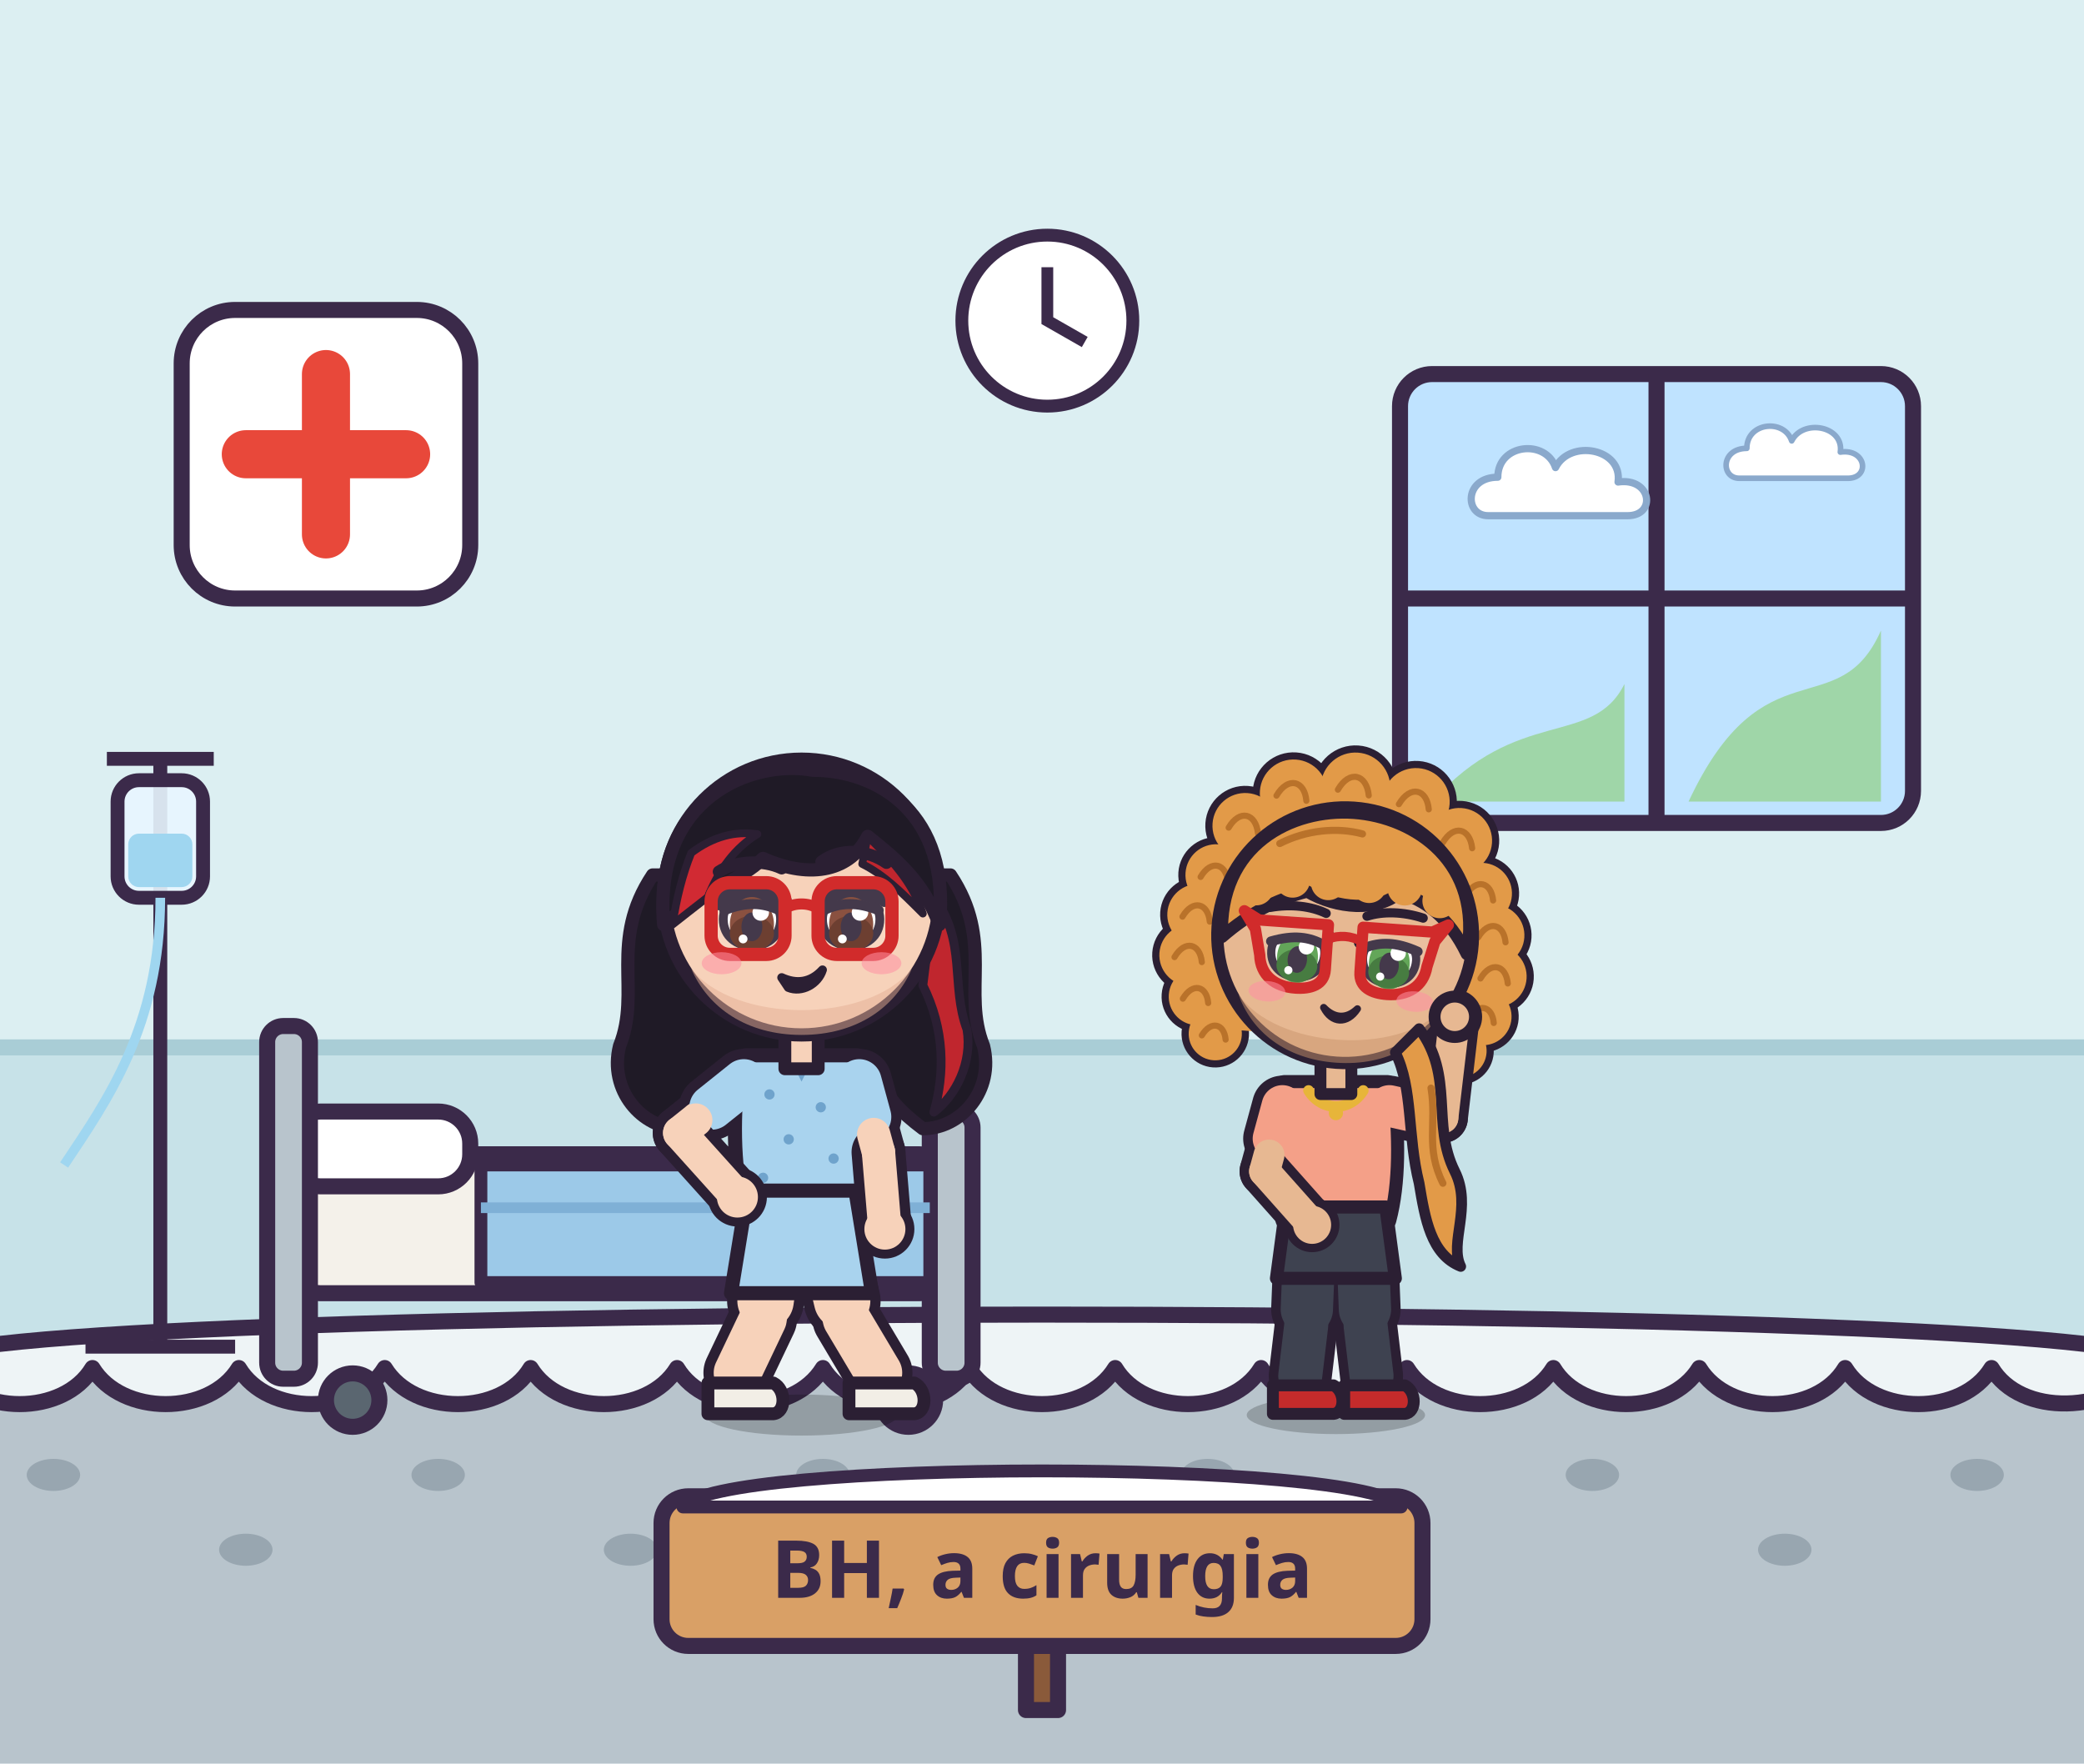
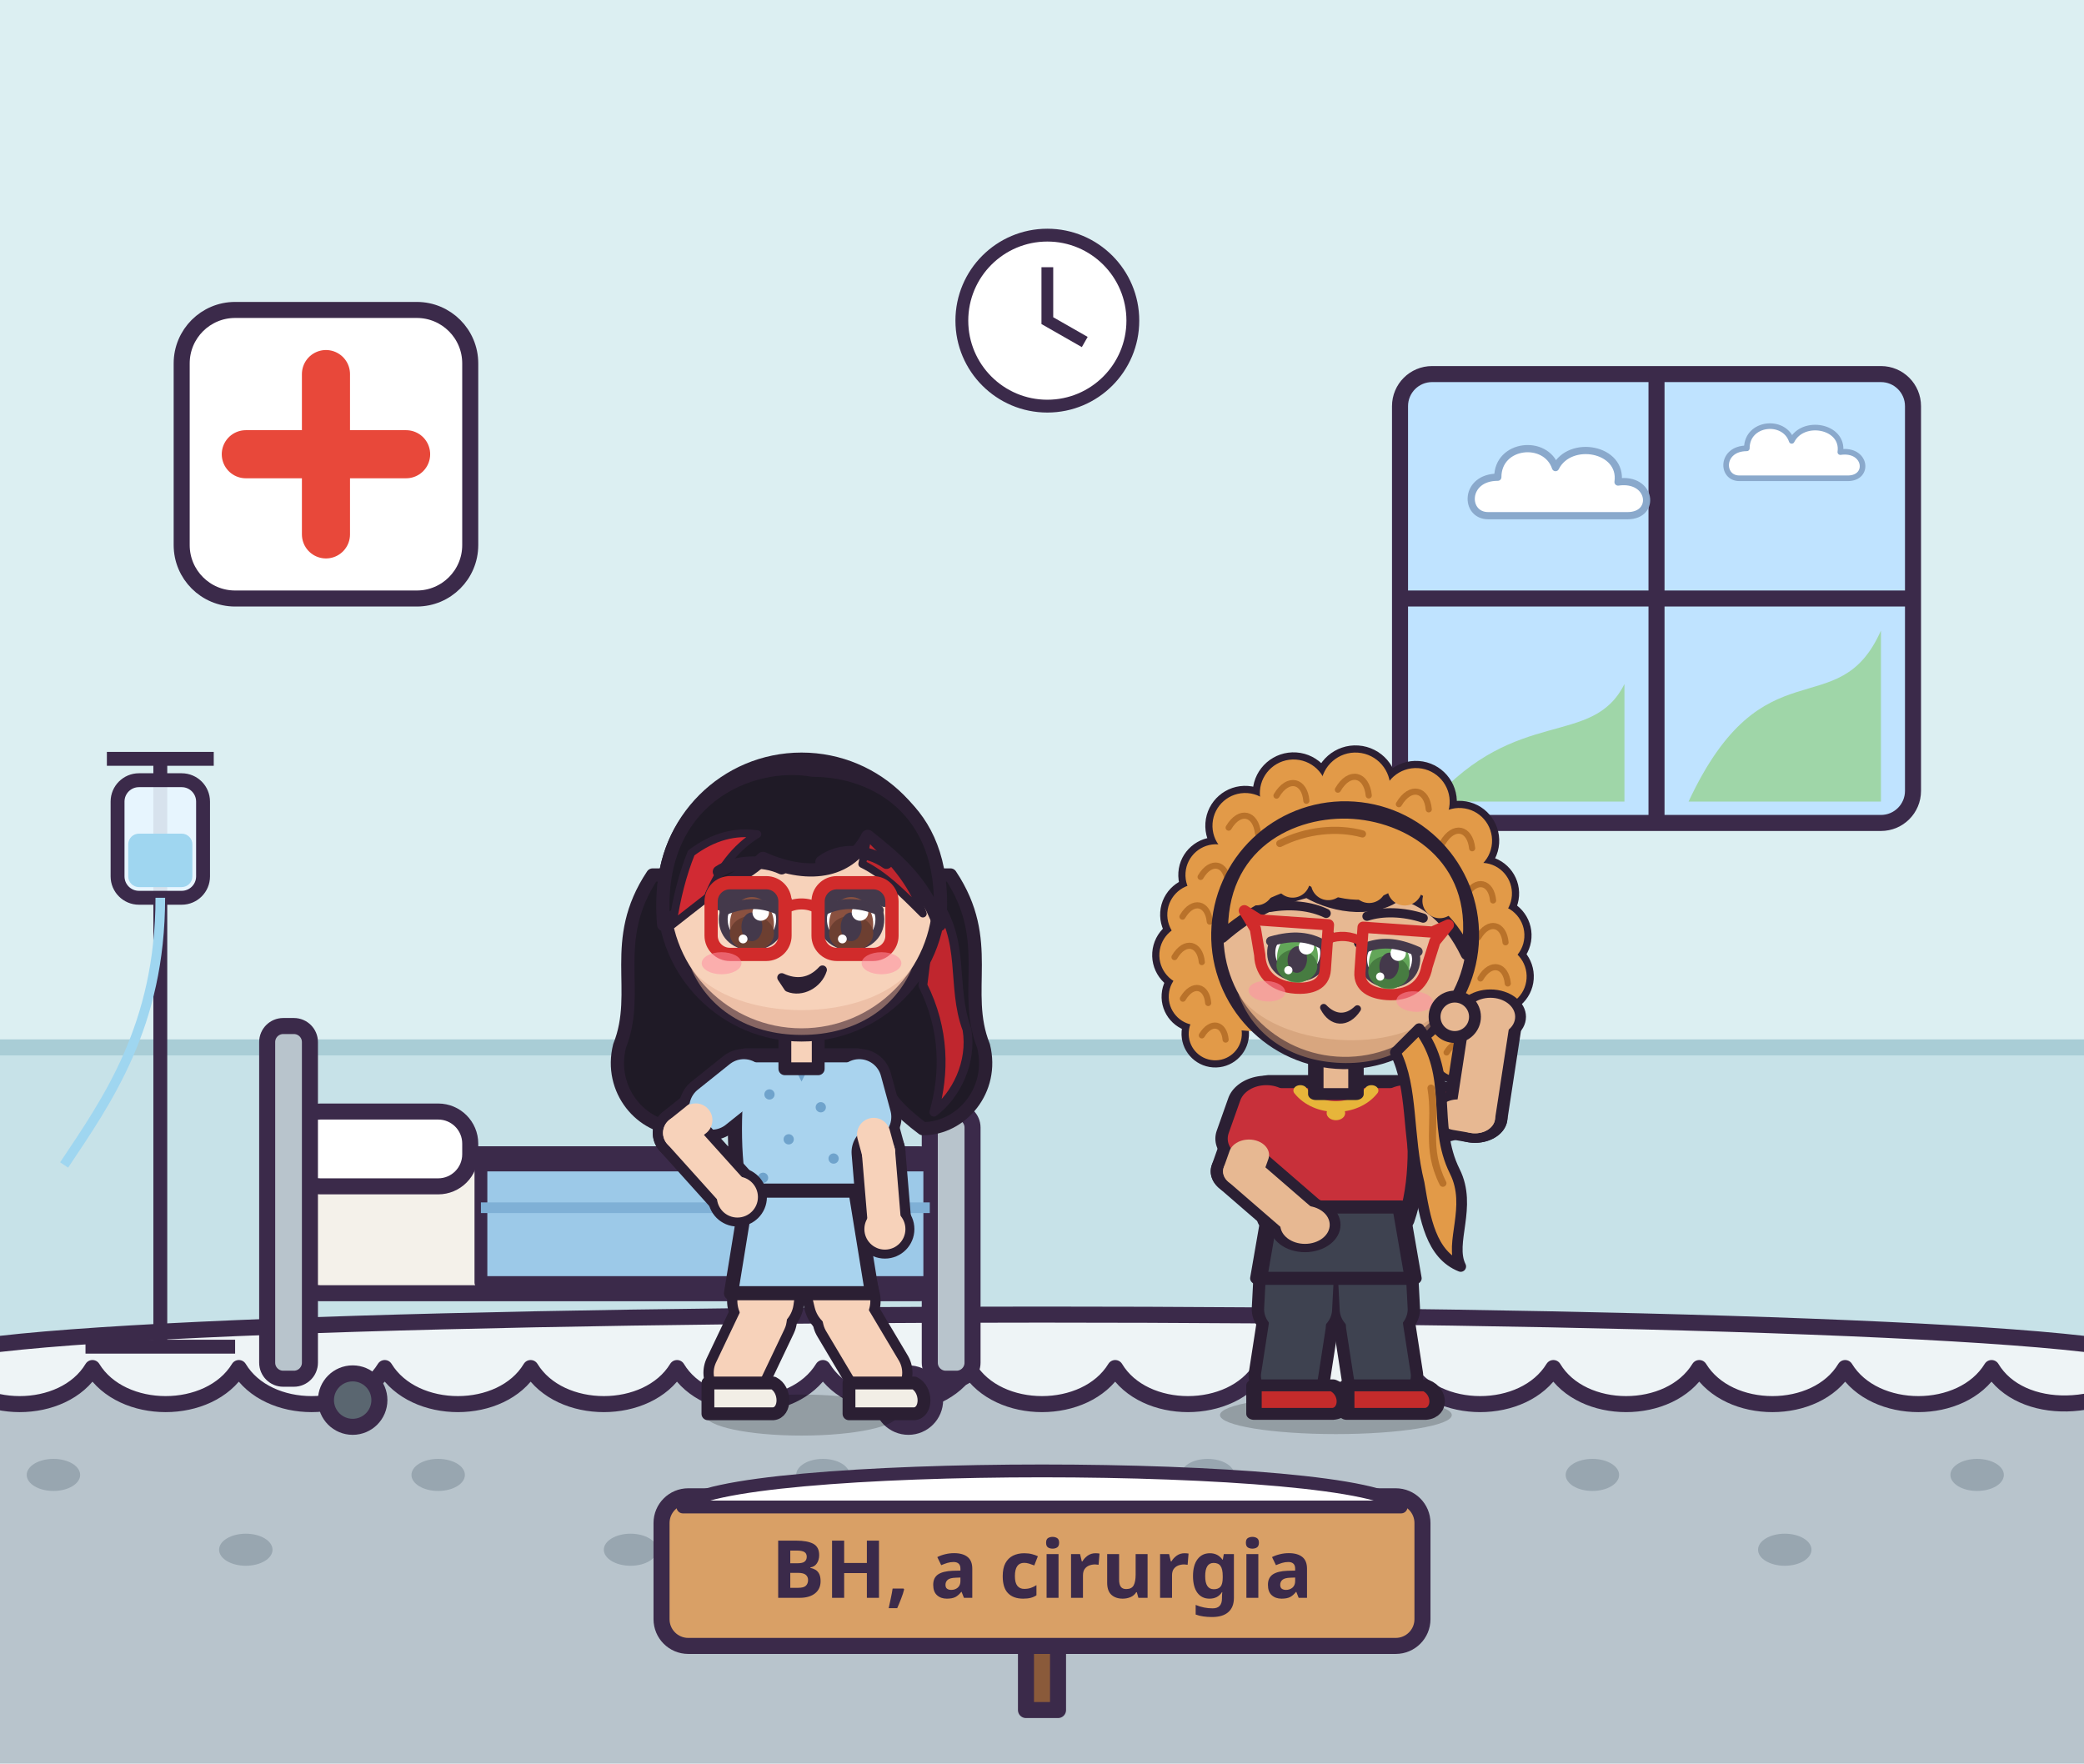
<svg xmlns="http://www.w3.org/2000/svg" viewBox="0 0 390 330" width="100%" height="100%" preserveAspectRatio="xMidYMax slice">
  <rect width="390" height="330" fill="#DCEFF2" />
  <rect y="196" width="390" height="60" fill="#C7E2E8" />
  <path d="M0 196 L390 196" stroke="#A9CDD6" stroke-width="3" />
  <g stroke="#3b2a4a" stroke-width="3" stroke-linejoin="round">
    <rect x="262" y="70" width="96" height="84" rx="6" fill="#BFE3FF" />
    <path d="M310 70 L310 154 M262 112 L358 112" fill="none" stroke-width="3" />
    <path d="M268 150 C284 132 298 140 304 128 L304 150 Z" fill="#9FD6A8" stroke="none" />
    <path d="M316 150 C330 120 344 136 352 118 L352 150 Z" fill="#9FD6A8" stroke="none" />
  </g>
  <path transform="translate(292 92) scale(0.45)" d="M-30 10 C-40 10 -40 -6 -26 -6 C-26 -20 -6 -22 -2 -10 C4 -22 26 -18 24 -4 C38 -6 40 10 28 10 Z" fill="#fff" stroke="#8aa9cc" stroke-width="3" stroke-linejoin="round" />
  <path transform="translate(336 86) scale(0.35)" d="M-30 10 C-40 10 -40 -6 -26 -6 C-26 -20 -6 -22 -2 -10 C4 -22 26 -18 24 -4 C38 -6 40 10 28 10 Z" fill="#fff" stroke="#8aa9cc" stroke-width="3" stroke-linejoin="round" />
  <g stroke="#3b2a4a" stroke-width="3">
    <rect x="34" y="58" width="54" height="54" rx="10" fill="#fff" />
    <path d="M61 70 L61 100 M46 85 L76 85" fill="none" stroke="#E8483A" stroke-width="9" stroke-linecap="round" />
  </g>
  <g stroke="#3b2a4a" stroke-width="2.4">
    <circle cx="196" cy="60" r="16" fill="#fff" />
    <path d="M196 50 L196 60 L203 64" fill="none" stroke-width="2.2" />
  </g>
  <rect x="-10" y="252" width="410" height="90" rx="10" fill="#B8C4CC" stroke="#3b2a4a" stroke-width="3" />
  <ellipse cx="10" cy="276" rx="5" ry="3" fill="#98A6B0" stroke="none" />
  <ellipse cx="46" cy="290" rx="5" ry="3" fill="#98A6B0" stroke="none" />
  <ellipse cx="82" cy="276" rx="5" ry="3" fill="#98A6B0" stroke="none" />
  <ellipse cx="118" cy="290" rx="5" ry="3" fill="#98A6B0" stroke="none" />
  <ellipse cx="154" cy="276" rx="5" ry="3" fill="#98A6B0" stroke="none" />
  <ellipse cx="190" cy="290" rx="5" ry="3" fill="#98A6B0" stroke="none" />
  <ellipse cx="226" cy="276" rx="5" ry="3" fill="#98A6B0" stroke="none" />
  <ellipse cx="262" cy="290" rx="5" ry="3" fill="#98A6B0" stroke="none" />
  <ellipse cx="298" cy="276" rx="5" ry="3" fill="#98A6B0" stroke="none" />
  <ellipse cx="334" cy="290" rx="5" ry="3" fill="#98A6B0" stroke="none" />
  <ellipse cx="370" cy="276" rx="5" ry="3" fill="#98A6B0" stroke="none" />
  <path d="M-14 255 C-14 243 404 243 404 255 C394.5 265 378.1 265 372.7 256 C367.2 265 350.8 265 345.3 256 C339.9 265 323.5 265 318.0 256 C312.5 265 296.1 265 290.7 256 C285.2 265 268.8 265 263.3 256 C257.9 265 241.5 265 236.0 256 C230.5 265 214.1 265 208.7 256 C203.2 265 186.8 265 181.3 256 C175.9 265 159.5 265 154.0 256 C148.5 265 132.1 265 126.7 256 C121.2 265 104.8 265 99.3 256 C93.9 265 77.5 265 72.0 256 C66.5 265 50.1 265 44.7 256 C39.2 265 22.8 265 17.3 256 C11.9 265 -4.5 265 -10.0 256 Z" fill="#EEF4F6" stroke="#3b2a4a" stroke-width="3" stroke-linejoin="round" />
  <g transform="translate(116 222)" stroke="#3b2a4a" stroke-width="3" stroke-linejoin="round">
    <rect x="-62" y="-6" width="124" height="26" rx="6" fill="#F4F1EA" />
    <rect x="-62" y="-14" width="34" height="14" rx="6" fill="#fff" />
    <rect x="-66" y="-30" width="8" height="66" rx="3" fill="#B8C4CC" />
    <rect x="58" y="-14" width="8" height="50" rx="3" fill="#B8C4CC" />
    <path d="M-26 -4 L58 -4 L58 18 L-26 18 Z" fill="#9CC9E8" stroke-width="2.4" />
    <path d="M-26 4 L58 4" fill="none" stroke="#7FB0D6" stroke-width="2" />
    <circle cx="-50" cy="40" r="5" fill="#5A6670" />
    <circle cx="54" cy="40" r="5" fill="#5A6670" />
  </g>
  <g transform="translate(30 212)" stroke="#3b2a4a" stroke-width="2.6" stroke-linejoin="round">
    <path d="M0 -70 L0 40 M-14 40 L14 40" fill="none" />
    <path d="M-10 -70 L10 -70" fill="none" />
    <rect x="-8" y="-66" width="16" height="22" rx="4" fill="#E8F6FF" fill-opacity=".9" />
    <rect x="-6" y="-56" width="12" height="10" rx="2" fill="#9FD6F0" stroke="none" />
    <path d="M0 -44 C0 -20 -10 -6 -18 6" fill="none" stroke="#9FD6F0" stroke-width="1.8" />
  </g>
  <g transform="translate(150 194) scale(1.2)" stroke-linejoin="round" stroke-linecap="round">
    <g transform="translate(0 -23.5) rotate(0 0 24) scale(.86)" stroke="#2B1F33" stroke-width="2.4">
      <path d="M-27 -2 C-35 10 -29 19 -33 29 C-35 37 -29 44 -22 44 C-18 41 -15 38 -14 34 L14 34 C15 38 18 41 22 44 C29 44 35 37 33 29 C29 19 35 10 27 -2 Z" fill="#1F1A26" />
      <path d="M24 2 C30 10 27 18 30 26 C31 32 28 38 24 41 C26 34 26 26 22 18 Z" fill="#C0262E" stroke-width="1.6" />
    </g>
    <ellipse cx="0" cy="59" rx="15" ry="3.2" fill="#000" opacity=".2" />
    <path d="M-4.60 34.00 L-6.00 44.00 L-10.00 52.40" fill="none" stroke="#2B1F33" stroke-width="10.6" stroke-linecap="round" stroke-linejoin="round" />
    <path d="M4.60 34.00 L7.00 44.00 L12.00 52.40" fill="none" stroke="#2B1F33" stroke-width="10.6" stroke-linecap="round" stroke-linejoin="round" />
    <path d="M-4.60 34.00 L-5.61 41.20" fill="none" stroke="#2B1F33" stroke-width="12.0" stroke-linecap="round" stroke-linejoin="round" />
    <path d="M4.60 34.00 L6.33 41.20" fill="none" stroke="#2B1F33" stroke-width="12.0" stroke-linecap="round" stroke-linejoin="round" />
    <path d="M-4.60 34.00 L-6.00 44.00 L-10.00 52.40" fill="none" stroke="#F7D2BA" stroke-width="7.4" stroke-linecap="round" stroke-linejoin="round" />
    <path d="M4.60 34.00 L7.00 44.00 L12.00 52.40" fill="none" stroke="#F7D2BA" stroke-width="7.4" stroke-linecap="round" stroke-linejoin="round" />
    <path d="M-4.60 34.00 L-5.61 41.20" fill="none" stroke="#F7D2BA" stroke-width="8.8" stroke-linecap="round" stroke-linejoin="round" />
    <path d="M4.60 34.00 L6.33 41.20" fill="none" stroke="#F7D2BA" stroke-width="8.8" stroke-linecap="round" stroke-linejoin="round" />
    <path d="M-14.6 54 L-4.4 54 C-2.4 55 -2.4 58.6 -4.4 58.8 L-14.6 58.8 Z" fill="#F2EEE6" stroke="#2B1F33" stroke-width="2" />
    <path d="M7.4 54 L17.6 54 C19.6 55 19.6 58.6 17.6 58.8 L7.4 58.8 Z" fill="#F2EEE6" stroke="#2B1F33" stroke-width="2" />
    <path d="M-9.00 7.00 L-19.00 15.00" fill="none" stroke="#2B1F33" stroke-width="8.4" stroke-linecap="round" stroke-linejoin="round" />
    <path d="M9.00 7.00 L12.00 18.00" fill="none" stroke="#2B1F33" stroke-width="8.4" stroke-linecap="round" stroke-linejoin="round" />
    <path d="M-9.00 7.00 L-14.00 11.00" fill="none" stroke="#2B1F33" stroke-width="10.2" stroke-linecap="round" stroke-linejoin="round" />
    <path d="M9.00 7.00 L10.50 12.50" fill="none" stroke="#2B1F33" stroke-width="10.2" stroke-linecap="round" stroke-linejoin="round" />
    <path d="M-8.6 4 C-9.6 12 -9.6 20 -8 26 L8 26 C9.6 20 9.6 12 8.6 4 Z" fill="#2B1F33" stroke="#2B1F33" stroke-width="4.4" />
    <path d="M-9.00 7.00 L-19.00 15.00" fill="none" stroke="#F7D2BA" stroke-width="5.2" stroke-linecap="round" stroke-linejoin="round" />
    <path d="M9.00 7.00 L12.00 18.00" fill="none" stroke="#F7D2BA" stroke-width="5.2" stroke-linecap="round" stroke-linejoin="round" />
    <path d="M-8.6 4 C-9.6 12 -9.6 20 -8 26 L8 26 C9.6 20 9.6 12 8.6 4 Z" fill="#A9D3EE" stroke="none" />
    <path d="M-9.00 7.00 L-14.00 11.00" fill="none" stroke="#A9D3EE" stroke-width="7" stroke-linecap="round" stroke-linejoin="round" />
    <path d="M9.00 7.00 L10.50 12.50" fill="none" stroke="#A9D3EE" stroke-width="7" stroke-linecap="round" stroke-linejoin="round" />
    <circle cx="-5" cy="9" r=".8" fill="#6FA3CC" stroke="none" />
    <circle cx="3" cy="11" r=".8" fill="#6FA3CC" stroke="none" />
    <circle cx="-2" cy="16" r=".8" fill="#6FA3CC" stroke="none" />
    <circle cx="5" cy="19" r=".8" fill="#6FA3CC" stroke="none" />
    <circle cx="-6" cy="22" r=".8" fill="#6FA3CC" stroke="none" />
    <circle cx="1" cy="25" r=".8" fill="#6FA3CC" stroke="none" />
    <circle cx="-3" cy="30" r=".8" fill="#6FA3CC" stroke="none" />
    <circle cx="4" cy="32" r=".8" fill="#6FA3CC" stroke="none" />
    <path d="M-1 5 L1 5 L0 7 Z M-3 4 L3 4" fill="#6FA3CC" stroke="none" />
    <path d="M-8.4 24 L8.4 24 L11 40 L-11 40 Z" fill="#A9D3EE" stroke="#2B1F33" stroke-width="2.2" />
    <rect x="-2.6" y="-1" width="5.2" height="6" fill="#F7D2BA" stroke="#2B1F33" stroke-width="2" />
    <path d="M-19.00 15.00 L-10.00 25.00" fill="none" stroke="#2B1F33" stroke-width="8.4" stroke-linecap="round" stroke-linejoin="round" />
    <circle cx="-10.00" cy="25.00" r="4.6" fill="#2B1F33" />
    <path d="M-16.50 13.00 L-19.00 15.00" fill="none" stroke="#F7D2BA" stroke-width="5.2" stroke-linecap="round" stroke-linejoin="round" />
    <path d="M-19.00 15.00 L-10.00 25.00" fill="none" stroke="#F7D2BA" stroke-width="5.2" stroke-linecap="round" stroke-linejoin="round" />
    <circle cx="-10.00" cy="25.00" r="3.2" fill="#F7D2BA" />
    <path d="M12.00 18.00 L13.00 30.00" fill="none" stroke="#2B1F33" stroke-width="8.4" stroke-linecap="round" stroke-linejoin="round" />
    <circle cx="13.00" cy="30.00" r="4.6" fill="#2B1F33" />
    <path d="M11.25 15.25 L12.00 18.00" fill="none" stroke="#F7D2BA" stroke-width="5.2" stroke-linecap="round" stroke-linejoin="round" />
    <path d="M12.00 18.00 L13.00 30.00" fill="none" stroke="#F7D2BA" stroke-width="5.2" stroke-linecap="round" stroke-linejoin="round" />
    <circle cx="13.00" cy="30.00" r="3.2" fill="#F7D2BA" />
    <g transform="translate(0 -23.5) rotate(0 0 24) scale(.86)" stroke="#2B1F33" stroke-width="2.4">
      <circle cx="0" cy="2" r="25" fill="#F7D2BA" />
      <path d="M-20 15 C-12 25 12 25 20 15 C17 22 10 27 0 27 C-10 27 -17 22 -20 15 Z" fill="#E3AE93" stroke="none" opacity=".5" />
      <path d="M-25 7 C-27 -16 -9 -23 2 -21 C14 -21 27 -13 25 7 C22 -1 17 -5 12 -9 C9 -3 2 -1 -7 -5 C-11 -1 -18 1 -25 7 Z" fill="#1F1A26" />
      <path d="M-20 -6 C-16 -9 -12 -10 -8 -9.4 C-12 -7 -15 -3 -17 2 C-19.6 4 -21.6 5.6 -23.4 7 C-22.6 2 -21.6 -2 -20 -6 Z" fill="#D12A33" stroke-width="1.4" />
      <path d="M12 -9 C16 -5 20 -1 22 5 C18 1 15 -2 11 -4 Z" fill="#C0262E" stroke-width="1.4" />
      <path d="M-14.2 6 C-14.2 0.5 -3.8 0.5 -3.8 6 C-3.8 12.5 -14.2 12.5 -14.2 6 Z" fill="#fff" stroke-width="1.6" />
      <ellipse cx="-9" cy="7" rx="4" ry="5" fill="#7A3A26" stroke="none" />
      <ellipse cx="-9" cy="8.6" rx="4" ry="3.2" fill="#5A2516" stroke="none" />
      <ellipse cx="-9" cy="7.4" rx="1.9" ry="2.6" fill="#2B1F33" stroke="none" />
      <circle cx="-7.4" cy="4.8" r="1.5" fill="#fff" stroke="none" />
      <circle cx="-10.6" cy="9.6" r=".8" fill="#fff" stroke="none" />
      <path d="M-15 3.2 C-12 -.2 -6 -.2 -3 2.6" fill="none" stroke-width="2.4" />
      <path d="M-14.6 2.8 L-16.6 1.4" fill="none" stroke-width="1.6" />
      <path d="M3.8 6 C3.8 0.5 14.2 0.5 14.2 6 C14.2 12.5 3.8 12.5 3.8 6 Z" fill="#fff" stroke-width="1.6" />
      <ellipse cx="9" cy="7" rx="4" ry="5" fill="#7A3A26" stroke="none" />
      <ellipse cx="9" cy="8.6" rx="4" ry="3.2" fill="#5A2516" stroke="none" />
      <ellipse cx="9" cy="7.4" rx="1.9" ry="2.6" fill="#2B1F33" stroke="none" />
      <circle cx="10.6" cy="4.8" r="1.5" fill="#fff" stroke="none" />
      <circle cx="7.4" cy="9.6" r=".8" fill="#fff" stroke="none" />
      <path d="M3 3.2 C6 -.2 12 -.2 15 2.6" fill="none" stroke-width="2.4" />
      <path d="M14.6 2.8 L16.6 1.4" fill="none" stroke-width="1.6" />
      <path d="M-15 -2.6 C-12 -4.6 -7 -4.8 -3.6 -3.2" fill="none" stroke-width="2.2" />
      <path d="M3.6 -4.4 C7 -7 12 -6.6 15.4 -4.2" fill="none" stroke-width="2.2" />
      <path d="M-14 3.6 C-10 2.0 -7 2.2 -4 3.6 L-4 5.0 C-7 3.6 -10 3.6 -14 5.0 Z M4 3.6 C7 2.2 10 2.0 14 3.6 L14 5.0 C10 3.6 7 3.6 4 5.0 Z" fill="#F7D2BA" stroke="none" />
      <path d="M-14 4.4 C-10 2.8 -7 3.0 -4 4.4 M4 4.4 C7 3.0 10 2.8 14 4.4" fill="none" stroke-width="1.8" />
      <path d="M-3.6 16.6 C-1 17.8 1.6 17.6 3.8 15.2 C3 17.8 0 19.4 -2.4 18.4 Z" fill="#C8475A" stroke-width="1.6" />
      <rect x="-16.4" y="-.6" width="13.4" height="13" rx="3.4" fill="#fff" fill-opacity=".12" stroke="#D12B2B" stroke-width="2.4" />
      <rect x="3" y="-.6" width="13.4" height="13" rx="3.4" fill="#fff" fill-opacity=".12" stroke="#D12B2B" stroke-width="2.4" />
      <path d="M-3 4 C-1 3 1 3 3 4" fill="none" stroke="#D12B2B" stroke-width="2" />
      <ellipse cx="-14.5" cy="14" rx="3.6" ry="2" fill="#FF8FA3" opacity=".55" stroke="none" />
      <ellipse cx="14.5" cy="14" rx="3.6" ry="2" fill="#FF8FA3" opacity=".55" stroke="none" />
    </g>
  </g>
  <g transform="translate(250 199.1708) scale(1.11236)" stroke-linejoin="round" stroke-linecap="round">
    <g transform="translate(0 -23.5) rotate(4 0 24) scale(.86)" stroke="#2B1F33" stroke-width="2.4">
      <circle cx="-26" cy="-8" r="7.4" fill="#2B1F33" stroke="none" />
      <circle cx="-29" cy="0" r="7.4" fill="#2B1F33" stroke="none" />
      <circle cx="-30" cy="8" r="7.4" fill="#2B1F33" stroke="none" />
      <circle cx="-28" cy="16" r="7.0" fill="#2B1F33" stroke="none" />
      <circle cx="-24" cy="23" r="6.6" fill="#2B1F33" stroke="none" />
      <circle cx="26" cy="-8" r="7.4" fill="#2B1F33" stroke="none" />
      <circle cx="29" cy="0" r="7.4" fill="#2B1F33" stroke="none" />
      <circle cx="30" cy="8" r="7.4" fill="#2B1F33" stroke="none" />
      <circle cx="28" cy="16" r="7.0" fill="#2B1F33" stroke="none" />
      <circle cx="24" cy="23" r="6.6" fill="#2B1F33" stroke="none" />
      <circle cx="-21" cy="-18" r="7.8" fill="#2B1F33" stroke="none" />
      <circle cx="-12" cy="-25" r="8.0" fill="#2B1F33" stroke="none" />
      <circle cx="0" cy="-27" r="8.2" fill="#2B1F33" stroke="none" />
      <circle cx="12" cy="-25" r="8.0" fill="#2B1F33" stroke="none" />
      <circle cx="21" cy="-18" r="7.8" fill="#2B1F33" stroke="none" />
      <path d="M-26 -8 C-24 -22 24 -22 26 -8 L28 22 L-28 22 Z" fill="#E29A48" stroke="none" />
      <circle cx="-26" cy="-8" r="6" fill="#E29A48" stroke="none" />
      <circle cx="-29" cy="0" r="6" fill="#E29A48" stroke="none" />
      <circle cx="-30" cy="8" r="6" fill="#E29A48" stroke="none" />
      <circle cx="-28" cy="16" r="5.6" fill="#E29A48" stroke="none" />
      <circle cx="-24" cy="23" r="5.2" fill="#E29A48" stroke="none" />
      <circle cx="26" cy="-8" r="6" fill="#E29A48" stroke="none" />
      <circle cx="29" cy="0" r="6" fill="#E29A48" stroke="none" />
      <circle cx="30" cy="8" r="6" fill="#E29A48" stroke="none" />
      <circle cx="28" cy="16" r="5.6" fill="#E29A48" stroke="none" />
      <circle cx="24" cy="23" r="5.2" fill="#E29A48" stroke="none" />
      <circle cx="-21" cy="-18" r="6.4" fill="#E29A48" stroke="none" />
      <circle cx="-12" cy="-25" r="6.6" fill="#E29A48" stroke="none" />
      <circle cx="0" cy="-27" r="6.8" fill="#E29A48" stroke="none" />
      <circle cx="12" cy="-25" r="6.6" fill="#E29A48" stroke="none" />
      <circle cx="21" cy="-18" r="6.4" fill="#E29A48" stroke="none" />
      <path d="M-29.0 -7.4 C-27.2 -11.0 -24.2 -10.4 -23.6 -6.8" fill="none" stroke="#B9722A" stroke-width="1.2" />
      <path d="M-32.0 0.6 C-30.2 -3.0 -27.2 -2.4 -26.6 1.2" fill="none" stroke="#B9722A" stroke-width="1.2" />
      <path d="M-33.0 8.6 C-31.2 5.0 -28.2 5.6 -27.6 9.2" fill="none" stroke="#B9722A" stroke-width="1.2" />
      <path d="M-30.8 16.6 C-29.1 13.2 -26.3 13.8 -25.8 17.1" fill="none" stroke="#B9722A" stroke-width="1.2" />
      <path d="M-26.6 23.5 C-25.0 20.4 -22.4 20.9 -21.9 24.0" fill="none" stroke="#B9722A" stroke-width="1.2" />
      <path d="M23.0 -7.4 C24.8 -11.0 27.8 -10.4 28.4 -6.8" fill="none" stroke="#B9722A" stroke-width="1.2" />
      <path d="M26.0 0.6 C27.8 -3.0 30.8 -2.4 31.4 1.2" fill="none" stroke="#B9722A" stroke-width="1.2" />
      <path d="M27.0 8.6 C28.8 5.0 31.8 5.6 32.4 9.2" fill="none" stroke="#B9722A" stroke-width="1.2" />
      <path d="M25.2 16.6 C26.9 13.2 29.7 13.8 30.2 17.1" fill="none" stroke="#B9722A" stroke-width="1.2" />
      <path d="M21.4 23.5 C23.0 20.4 25.6 20.9 26.1 24.0" fill="none" stroke="#B9722A" stroke-width="1.2" />
      <path d="M-24.2 -17.4 C-22.3 -21.2 -19.1 -20.6 -18.4 -16.7" fill="none" stroke="#B9722A" stroke-width="1.2" />
      <path d="M-15.3 -24.3 C-13.3 -28.3 -10.0 -27.6 -9.4 -23.7" fill="none" stroke="#B9722A" stroke-width="1.2" />
      <path d="M-3.4 -26.3 C-1.4 -30.4 2.0 -29.7 2.7 -25.6" fill="none" stroke="#B9722A" stroke-width="1.2" />
      <path d="M8.7 -24.3 C10.7 -28.3 14.0 -27.6 14.6 -23.7" fill="none" stroke="#B9722A" stroke-width="1.2" />
      <path d="M17.8 -17.4 C19.7 -21.2 22.9 -20.6 23.6 -16.7" fill="none" stroke="#B9722A" stroke-width="1.2" />
    </g>
-     <ellipse cx="0" cy="59" rx="15" ry="3.2" fill="#000" opacity=".2" />
-     <path d="M-4.60 34.00 L-5.00 44.00 L-6.00 52.40" fill="none" stroke="#2B1F33" stroke-width="10.6" stroke-linecap="round" stroke-linejoin="round" />
-     <path d="M4.60 34.00 L5.00 44.00 L6.00 52.40" fill="none" stroke="#2B1F33" stroke-width="10.6" stroke-linecap="round" stroke-linejoin="round" />
-     <path d="M-4.60 34.00 L-4.89 41.20" fill="none" stroke="#2B1F33" stroke-width="12.0" stroke-linecap="round" stroke-linejoin="round" />
-     <path d="M4.60 34.00 L4.89 41.20" fill="none" stroke="#2B1F33" stroke-width="12.0" stroke-linecap="round" stroke-linejoin="round" />
-     <path d="M-4.60 34.00 L-5.00 44.00 L-6.00 52.40" fill="none" stroke="#3E4250" stroke-width="7.4" stroke-linecap="round" stroke-linejoin="round" />
-     <path d="M4.60 34.00 L5.00 44.00 L6.00 52.40" fill="none" stroke="#3E4250" stroke-width="7.4" stroke-linecap="round" stroke-linejoin="round" />
-     <path d="M-4.60 34.00 L-4.89 41.20" fill="none" stroke="#3E4250" stroke-width="8.8" stroke-linecap="round" stroke-linejoin="round" />
-     <path d="M4.60 34.00 L4.89 41.20" fill="none" stroke="#3E4250" stroke-width="8.8" stroke-linecap="round" stroke-linejoin="round" />
-     <path d="M-10.6 54 L-0.4 54 C1.6 55 1.6 58.6 -0.4 58.8 L-10.6 58.8 Z" fill="#C42B2B" stroke="#2B1F33" stroke-width="2" />
-     <path d="M1.4 54 L11.6 54 C13.6 55 13.6 58.6 11.6 58.8 L1.4 58.8 Z" fill="#C42B2B" stroke="#2B1F33" stroke-width="2" />
-     <path d="M-9.00 7.00 L-12.00 18.00" fill="none" stroke="#2B1F33" stroke-width="8.4" stroke-linecap="round" stroke-linejoin="round" />
-     <path d="M9.00 7.00 L18.00 9.00" fill="none" stroke="#2B1F33" stroke-width="8.4" stroke-linecap="round" stroke-linejoin="round" />
-     <path d="M-9.00 7.00 L-10.50 12.50" fill="none" stroke="#2B1F33" stroke-width="10.2" stroke-linecap="round" stroke-linejoin="round" />
-     <path d="M9.00 7.00 L13.50 8.00" fill="none" stroke="#2B1F33" stroke-width="10.2" stroke-linecap="round" stroke-linejoin="round" />
-     <path d="M-8.6 4 C-9.6 12 -9.6 20 -8 26 L8 26 C9.6 20 9.6 12 8.6 4 Z" fill="#2B1F33" stroke="#2B1F33" stroke-width="4.4" />
-     <path d="M-9.00 7.00 L-12.00 18.00" fill="none" stroke="#E7B892" stroke-width="5.2" stroke-linecap="round" stroke-linejoin="round" />
-     <path d="M9.00 7.00 L18.00 9.00" fill="none" stroke="#E7B892" stroke-width="5.2" stroke-linecap="round" stroke-linejoin="round" />
-     <path d="M-8.6 4 C-9.6 12 -9.6 20 -8 26 L8 26 C9.6 20 9.6 12 8.6 4 Z" fill="#F4A088" stroke="none" />
-     <path d="M-9.00 7.00 L-10.50 12.50" fill="none" stroke="#F4A088" stroke-width="7" stroke-linecap="round" stroke-linejoin="round" />
-     <path d="M9.00 7.00 L13.50 8.00" fill="none" stroke="#F4A088" stroke-width="7" stroke-linecap="round" stroke-linejoin="round" />
-     <path d="M-4.6 4.4 C-2.4 8 2.4 8 4.6 4.4" fill="none" stroke="#E7B53A" stroke-width="1.8" />
-     <circle cx="0" cy="8.2" r="1.2" fill="#E7B53A" stroke="none" />
-     <path d="M-8.4 24 L8.4 24 L10 36 L-10 36 Z" fill="#3E4250" stroke="#2B1F33" stroke-width="2.2" />
-     <rect x="-2.6" y="-1" width="5.2" height="6" fill="#E7B892" stroke="#2B1F33" stroke-width="2" />
-     <path d="M-12.00 18.00 L-4.00 27.00" fill="none" stroke="#2B1F33" stroke-width="8.4" stroke-linecap="round" stroke-linejoin="round" />
-     <circle cx="-4.00" cy="27.00" r="4.6" fill="#2B1F33" />
-     <path d="M-11.25 15.25 L-12.00 18.00" fill="none" stroke="#E7B892" stroke-width="5.2" stroke-linecap="round" stroke-linejoin="round" />
-     <path d="M-12.00 18.00 L-4.00 27.00" fill="none" stroke="#E7B892" stroke-width="5.2" stroke-linecap="round" stroke-linejoin="round" />
-     <circle cx="-4.00" cy="27.00" r="3.2" fill="#E7B892" />
-     <path d="M18.00 9.00 L20.00 -8.00" fill="none" stroke="#2B1F33" stroke-width="8.4" stroke-linecap="round" stroke-linejoin="round" />
-     <circle cx="20.00" cy="-8.00" r="4.6" fill="#2B1F33" />
-     <path d="M15.75 8.50 L18.00 9.00" fill="none" stroke="#E7B892" stroke-width="5.2" stroke-linecap="round" stroke-linejoin="round" />
-     <path d="M18.00 9.00 L20.00 -8.00" fill="none" stroke="#E7B892" stroke-width="5.2" stroke-linecap="round" stroke-linejoin="round" />
-     <circle cx="20.00" cy="-8.00" r="3.2" fill="#E7B892" />
+     <g transform="scale(1.3 1)">
+       <ellipse cx="0" cy="59" rx="15" ry="3.2" fill="#000" opacity=".2" />
+       <path d="M-4.60 34.00 L-5.00 44.00 L-6.00 52.40" fill="none" stroke="#2B1F33" stroke-width="10.6" stroke-linecap="round" stroke-linejoin="round" />
+       <path d="M4.60 34.00 L5.00 44.00 L6.00 52.40" fill="none" stroke="#2B1F33" stroke-width="10.6" stroke-linecap="round" stroke-linejoin="round" />
+       <path d="M-4.60 34.00 L-4.89 41.20" fill="none" stroke="#2B1F33" stroke-width="12.0" stroke-linecap="round" stroke-linejoin="round" />
+       <path d="M4.60 34.00 L4.89 41.20" fill="none" stroke="#2B1F33" stroke-width="12.0" stroke-linecap="round" stroke-linejoin="round" />
+       <path d="M-4.60 34.00 L-5.00 44.00 L-6.00 52.40" fill="none" stroke="#3E4250" stroke-width="7.4" stroke-linecap="round" stroke-linejoin="round" />
+       <path d="M4.60 34.00 L5.00 44.00 L6.00 52.40" fill="none" stroke="#3E4250" stroke-width="7.4" stroke-linecap="round" stroke-linejoin="round" />
+       <path d="M-4.60 34.00 L-4.89 41.20" fill="none" stroke="#3E4250" stroke-width="8.8" stroke-linecap="round" stroke-linejoin="round" />
+       <path d="M4.60 34.00 L4.89 41.20" fill="none" stroke="#3E4250" stroke-width="8.8" stroke-linecap="round" stroke-linejoin="round" />
+       <path d="M-10.6 54 L-0.4 54 C1.6 55 1.6 58.6 -0.4 58.8 L-10.6 58.8 Z" fill="#C42B2B" stroke="#2B1F33" stroke-width="2" />
+       <path d="M1.4 54 L11.6 54 C13.6 55 13.6 58.6 11.6 58.8 L1.4 58.8 Z" fill="#C42B2B" stroke="#2B1F33" stroke-width="2" />
+       <path d="M-9.00 7.00 L-12.00 18.00" fill="none" stroke="#2B1F33" stroke-width="8.4" stroke-linecap="round" stroke-linejoin="round" />
+       <path d="M9.00 7.00 L18.00 9.00" fill="none" stroke="#2B1F33" stroke-width="8.4" stroke-linecap="round" stroke-linejoin="round" />
+       <path d="M-9.00 7.00 L-10.50 12.50" fill="none" stroke="#2B1F33" stroke-width="10.2" stroke-linecap="round" stroke-linejoin="round" />
+       <path d="M9.00 7.00 L13.50 8.00" fill="none" stroke="#2B1F33" stroke-width="10.2" stroke-linecap="round" stroke-linejoin="round" />
+       <path d="M-8.6 4 C-9.6 12 -9.6 20 -8 26 L8 26 C9.6 20 9.6 12 8.6 4 Z" fill="#2B1F33" stroke="#2B1F33" stroke-width="4.4" />
+       <path d="M-9.00 7.00 L-12.00 18.00" fill="none" stroke="#E7B892" stroke-width="5.2" stroke-linecap="round" stroke-linejoin="round" />
+       <path d="M9.00 7.00 L18.00 9.00" fill="none" stroke="#E7B892" stroke-width="5.2" stroke-linecap="round" stroke-linejoin="round" />
+       <path d="M-8.6 4 C-9.6 12 -9.6 20 -8 26 L8 26 C9.6 20 9.6 12 8.6 4 Z" fill="#C8303A" stroke="none" />
+       <path d="M-9.00 7.00 L-10.50 12.50" fill="none" stroke="#C8303A" stroke-width="7" stroke-linecap="round" stroke-linejoin="round" />
+       <path d="M9.00 7.00 L13.50 8.00" fill="none" stroke="#C8303A" stroke-width="7" stroke-linecap="round" stroke-linejoin="round" />
+       <path d="M-4.6 4.4 C-2.4 8 2.4 8 4.6 4.4" fill="none" stroke="#E7B53A" stroke-width="1.8" />
+       <circle cx="0" cy="8.2" r="1.2" fill="#E7B53A" stroke="none" />
+       <path d="M-8.4 24 L8.4 24 L10 36 L-10 36 Z" fill="#3E4250" stroke="#2B1F33" stroke-width="2.2" />
+       <rect x="-2.6" y="-1" width="5.2" height="6" fill="#E7B892" stroke="#2B1F33" stroke-width="2" />
+       <path d="M-12.00 18.00 L-4.00 27.00" fill="none" stroke="#2B1F33" stroke-width="8.4" stroke-linecap="round" stroke-linejoin="round" />
+       <circle cx="-4.00" cy="27.00" r="4.6" fill="#2B1F33" />
+       <path d="M-11.25 15.25 L-12.00 18.00" fill="none" stroke="#E7B892" stroke-width="5.2" stroke-linecap="round" stroke-linejoin="round" />
+       <path d="M-12.00 18.00 L-4.00 27.00" fill="none" stroke="#E7B892" stroke-width="5.2" stroke-linecap="round" stroke-linejoin="round" />
+       <circle cx="-4.00" cy="27.00" r="3.2" fill="#E7B892" />
+       <path d="M18.00 9.00 L20.00 -8.00" fill="none" stroke="#2B1F33" stroke-width="8.4" stroke-linecap="round" stroke-linejoin="round" />
+       <circle cx="20.00" cy="-8.00" r="4.6" fill="#2B1F33" />
+       <path d="M15.75 8.50 L18.00 9.00" fill="none" stroke="#E7B892" stroke-width="5.2" stroke-linecap="round" stroke-linejoin="round" />
+       <path d="M18.00 9.00 L20.00 -8.00" fill="none" stroke="#E7B892" stroke-width="5.2" stroke-linecap="round" stroke-linejoin="round" />
+       <circle cx="20.00" cy="-8.00" r="3.2" fill="#E7B892" />
+     </g>
    <g transform="translate(0 -23.5) rotate(4 0 24) scale(.86)" stroke="#2B1F33" stroke-width="2.4">
      <circle cx="0" cy="2" r="25" fill="#E7B892" />
      <path d="M-20 15 C-12 25 12 25 20 15 C17 22 10 27 0 27 C-10 27 -17 22 -20 15 Z" fill="#C9946C" stroke="none" opacity=".5" />
      <path d="M-24 4 C-26 -14 -12 -22 0 -22 C12 -22 26 -14 24 4 C20 -3 15 -6 10 -7 C6 -3 -2 -3 -8 -6 C-14 -4 -19 -1 -24 4 Z" fill="#E29A48" />
      <circle cx="-18" cy="-6" r="3.4" fill="#E29A48" stroke="none" />
      <circle cx="-11" cy="-8" r="3.4" fill="#E29A48" stroke="none" />
      <circle cx="-4" cy="-8" r="3.4" fill="#E29A48" stroke="none" />
      <circle cx="4" cy="-8" r="3.4" fill="#E29A48" stroke="none" />
      <circle cx="11" cy="-8" r="3.4" fill="#E29A48" stroke="none" />
      <circle cx="18" cy="-6" r="3.4" fill="#E29A48" stroke="none" />
      <path d="M-14 -15 C-9 -18 -3 -19 2 -18" fill="none" stroke="#B9722A" stroke-width="1.4" />
      <path d="M-14.2 6 C-14.2 0.5 -3.8 0.5 -3.8 6 C-3.8 12.5 -14.2 12.5 -14.2 6 Z" fill="#fff" stroke-width="1.6" />
      <ellipse cx="-9" cy="7" rx="4" ry="5" fill="#4E9A43" stroke="none" />
      <ellipse cx="-9" cy="8.6" rx="4" ry="3.2" fill="#2F6A28" stroke="none" />
      <ellipse cx="-9" cy="7.4" rx="1.9" ry="2.6" fill="#2B1F33" stroke="none" />
      <circle cx="-7.4" cy="4.8" r="1.5" fill="#fff" stroke="none" />
      <circle cx="-10.6" cy="9.6" r=".8" fill="#fff" stroke="none" />
      <path d="M-15 3.2 C-12 -.2 -6 -.2 -3 2.6" fill="none" stroke-width="2.4" />
      <path d="M-14.6 2.8 L-16.6 1.4" fill="none" stroke-width="1.6" />
      <path d="M3.8 6 C3.8 0.5 14.2 0.5 14.2 6 C14.2 12.5 3.8 12.5 3.8 6 Z" fill="#fff" stroke-width="1.6" />
      <ellipse cx="9" cy="7" rx="4" ry="5" fill="#4E9A43" stroke="none" />
      <ellipse cx="9" cy="8.6" rx="4" ry="3.2" fill="#2F6A28" stroke="none" />
      <ellipse cx="9" cy="7.4" rx="1.9" ry="2.6" fill="#2B1F33" stroke="none" />
      <circle cx="10.6" cy="4.8" r="1.5" fill="#fff" stroke="none" />
      <circle cx="7.4" cy="9.6" r=".8" fill="#fff" stroke="none" />
      <path d="M3 3.2 C6 -.2 12 -.2 15 2.6" fill="none" stroke-width="2.4" />
      <path d="M14.6 2.8 L16.6 1.4" fill="none" stroke-width="1.6" />
      <path d="M-17.4 .4 L-3.4 .4 L-3.4 4.8 C-7 3.4 -10 3.4 -15 4.8 L-17.4 4.8 Z M3.4 .4 L17.4 .4 L17.4 4.8 L15 4.8 C10 3.4 7 3.4 3.4 4.8 Z" fill="#E7B892" stroke="none" />
      <path d="M-14.4 4.2 C-10 2.6 -7 2.8 -4 4.2 M4 4.2 C7 2.8 10 2.6 14.4 4.2" fill="none" stroke-width="1.9" />
      <path d="M-15 -2.4 C-11 -3.4 -7 -3.2 -4 -2 M4 -2 C7 -3.2 11 -3.4 15 -2.4" fill="none" stroke-width="1.8" />
      <path d="M-3.2 16.4 C-1 18.4 1.4 18.4 3.4 16.2 C1.6 19.4 -1.4 19.4 -3.2 16.4 Z" fill="#B57BB8" stroke-width="1.4" />
      <path d="M-17 .2 L-3.4 .2 L-3.4 9 C-3.4 12 -6 13 -9 13 C-13 13 -16 11 -16.4 7 L-17.6 2 L-20 -1.4 Z" fill="#fff" fill-opacity=".12" stroke="#D12B2B" stroke-width="2.2" />
      <path d="M17 .2 L3.4 .2 L3.4 9 C3.4 12 6 13 9 13 C13 13 16 11 16.4 7 L17.6 2 L20 -1.4 Z" fill="#fff" fill-opacity=".12" stroke="#D12B2B" stroke-width="2.2" />
      <path d="M-3.4 3 C-1 2 1 2 3.4 3" fill="none" stroke="#D12B2B" stroke-width="1.8" />
      <ellipse cx="-14.5" cy="14" rx="3.6" ry="2" fill="#FF8FA3" opacity=".55" stroke="none" />
      <ellipse cx="14.5" cy="14" rx="3.6" ry="2" fill="#FF8FA3" opacity=".55" stroke="none" />
    </g>
    <path d="M14 -6 C20 2 16 10 20 18 C23 24 19 30 21 34 C16 32 15 26 14 20 C12 12 13 4 10 -2 Z" fill="#E29A48" stroke="#2B1F33" stroke-width="1.8" />
    <path d="M16 4 C17 10 15 14 18 20" fill="none" stroke="#B9722A" stroke-width="1.2" />
    <circle cx="20" cy="-8" r="3.4" fill="#E7B892" stroke="#2B1F33" stroke-width="2" />
  </g>
  <g stroke="#3b2a4a" stroke-width="3" stroke-linejoin="round">
    <rect x="192" y="304" width="6" height="16" fill="#8a5a3a" />
    <rect x="123.8" y="280" width="142.4" height="28" rx="5" fill="#d9a066" />
    <path d="M127.8 282 C133.8 273 256.2 273 262.2 282 Z" fill="#fff" stroke-width="2.4" />
  </g>
  <text x="195" y="299" text-anchor="middle" font-family="Trebuchet MS,Verdana,sans-serif" font-weight="800" font-size="15" fill="#3b2a4a">BH, a cirurgia</text>
</svg>
